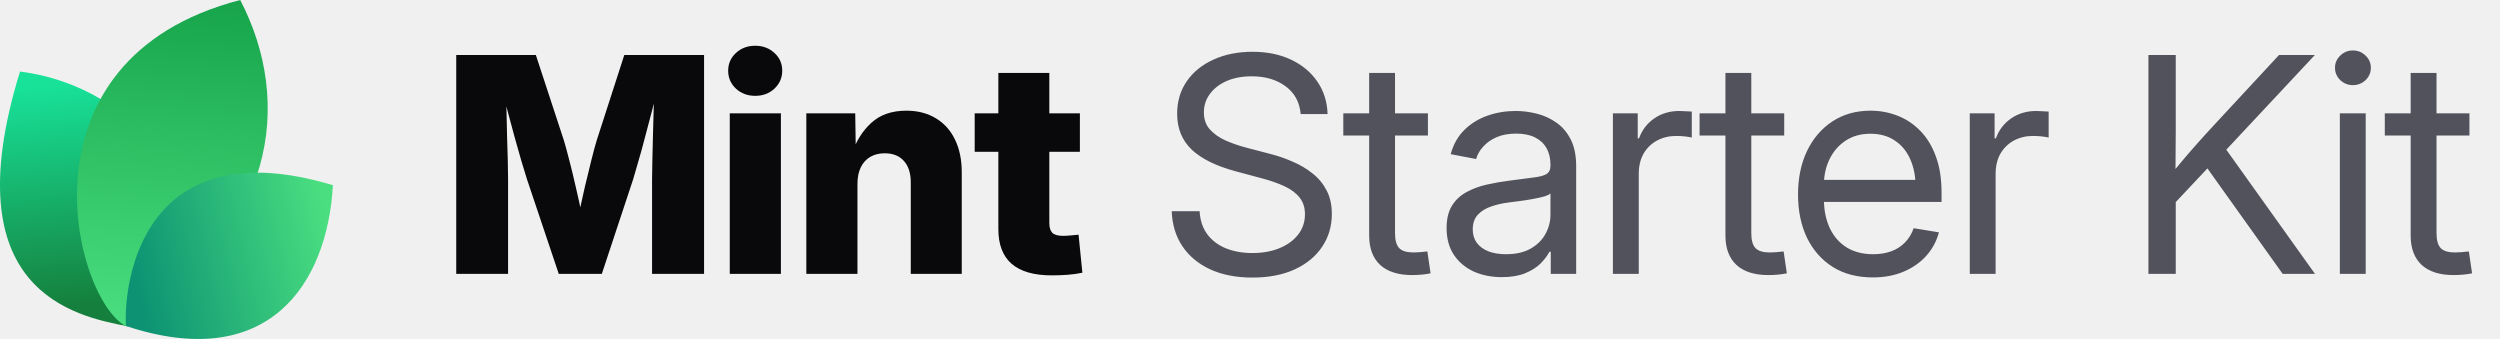
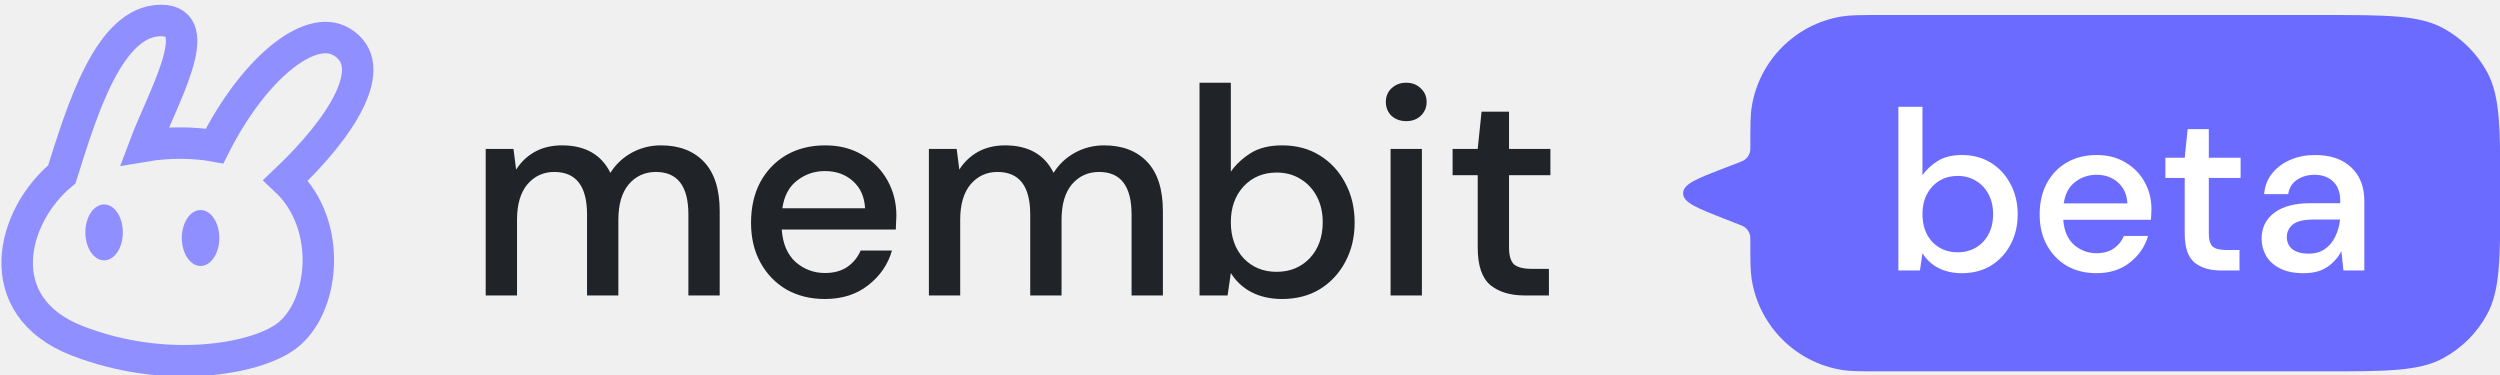
- <svg xmlns="http://www.w3.org/2000/svg" width="177" height="24" viewBox="0 0 177 24" fill="none">
-   <path d="M9.061 23.108C5.268 22.377 -3.391 20.627 1.417 5.064C9.634 6.099 16.973 14.064 9.061 23.108Z" fill="url(#paint0_linear_17557_2020)" />
-   <path d="M8.919 23.094C5.276 21.222 0.784 4.209 17.007 0C20.757 7.193 19.621 16.545 8.919 23.094Z" fill="url(#paint1_linear_17557_2020)" />
-   <path d="M8.914 23.079C8.735 19.882 10.159 9.085 23.57 13.111C23.181 20.123 18.984 26.418 8.914 23.079Z" fill="url(#paint2_linear_17557_2020)" />
-   <path d="M32.301 19.392V3.894H37.938L39.925 9.948C40.036 10.315 40.164 10.787 40.31 11.362C40.462 11.938 40.611 12.552 40.757 13.204C40.91 13.855 41.048 14.483 41.173 15.086C41.305 15.682 41.412 16.192 41.495 16.615H40.695C40.771 16.192 40.871 15.682 40.996 15.086C41.128 14.49 41.267 13.866 41.412 13.214C41.565 12.562 41.714 11.948 41.86 11.373C42.005 10.79 42.133 10.315 42.244 9.948L44.2 3.894H49.848V19.392H46.166V12.704C46.166 12.357 46.173 11.917 46.187 11.383C46.2 10.849 46.214 10.27 46.228 9.646C46.249 9.022 46.266 8.391 46.28 7.753C46.301 7.115 46.311 6.519 46.311 5.964H46.623C46.485 6.561 46.332 7.181 46.166 7.826C45.999 8.471 45.833 9.102 45.666 9.719C45.507 10.336 45.351 10.901 45.198 11.414C45.053 11.928 44.928 12.357 44.824 12.704L42.608 19.392H39.561L37.314 12.704C37.203 12.357 37.072 11.928 36.919 11.414C36.773 10.901 36.614 10.34 36.441 9.729C36.274 9.112 36.104 8.481 35.931 7.836C35.764 7.192 35.608 6.567 35.463 5.964H35.827C35.834 6.512 35.844 7.105 35.858 7.743C35.872 8.374 35.886 9.005 35.9 9.636C35.92 10.26 35.938 10.839 35.952 11.373C35.965 11.907 35.972 12.351 35.972 12.704V19.392H32.301ZM51.668 19.392V8.024H55.288V19.392H51.668ZM53.468 6.786C52.927 6.786 52.473 6.616 52.105 6.276C51.738 5.93 51.554 5.507 51.554 5.007C51.554 4.508 51.738 4.088 52.105 3.749C52.473 3.409 52.927 3.239 53.468 3.239C54.009 3.239 54.463 3.409 54.83 3.749C55.198 4.082 55.382 4.501 55.382 5.007C55.382 5.507 55.198 5.93 54.83 6.276C54.463 6.616 54.009 6.786 53.468 6.786ZM60.708 13.027V19.392H57.088V8.024H60.551L60.593 10.967H60.281C60.593 10.024 61.061 9.268 61.685 8.7C62.309 8.124 63.138 7.836 64.171 7.836C64.975 7.836 65.672 8.017 66.262 8.377C66.851 8.731 67.302 9.234 67.614 9.885C67.933 10.537 68.092 11.307 68.092 12.194V19.392H64.483V12.912C64.483 12.26 64.32 11.754 63.994 11.394C63.675 11.033 63.221 10.853 62.632 10.853C62.25 10.853 61.914 10.936 61.623 11.102C61.332 11.269 61.106 11.515 60.947 11.841C60.787 12.16 60.708 12.555 60.708 13.027ZM76.456 8.024V10.749H69.008V8.024H76.456ZM70.683 5.163H74.292V15.783C74.292 16.102 74.361 16.334 74.5 16.48C74.646 16.625 74.899 16.698 75.259 16.698C75.405 16.698 75.596 16.688 75.831 16.667C76.074 16.646 76.251 16.629 76.362 16.615L76.632 19.309C76.313 19.378 75.963 19.427 75.582 19.455C75.207 19.482 74.836 19.496 74.469 19.496C73.2 19.496 72.25 19.222 71.619 18.674C70.995 18.127 70.683 17.308 70.683 16.22V5.163Z" fill="#09090B" />
-   <path d="M88.667 19.652C87.523 19.652 86.528 19.458 85.682 19.07C84.843 18.681 84.188 18.137 83.716 17.437C83.245 16.736 82.992 15.908 82.957 14.951H84.933C84.968 15.596 85.148 16.14 85.474 16.584C85.8 17.021 86.24 17.354 86.795 17.582C87.35 17.804 87.974 17.915 88.667 17.915C89.388 17.915 90.026 17.801 90.581 17.572C91.143 17.343 91.583 17.024 91.902 16.615C92.228 16.199 92.391 15.717 92.391 15.169C92.391 14.698 92.266 14.306 92.017 13.994C91.767 13.675 91.413 13.408 90.956 13.193C90.498 12.978 89.954 12.787 89.323 12.621L87.502 12.132C86.123 11.765 85.082 11.255 84.382 10.603C83.689 9.944 83.342 9.095 83.342 8.055C83.342 7.174 83.571 6.404 84.028 5.746C84.486 5.087 85.117 4.577 85.921 4.217C86.726 3.849 87.645 3.666 88.678 3.666C89.718 3.666 90.63 3.853 91.413 4.227C92.204 4.602 92.824 5.122 93.275 5.787C93.726 6.446 93.965 7.209 93.993 8.076H92.089C92.013 7.23 91.656 6.574 91.018 6.11C90.387 5.638 89.586 5.403 88.615 5.403C87.95 5.403 87.36 5.513 86.847 5.735C86.341 5.957 85.946 6.262 85.661 6.651C85.377 7.032 85.235 7.469 85.235 7.961C85.235 8.447 85.377 8.849 85.661 9.168C85.946 9.48 86.317 9.74 86.774 9.948C87.232 10.149 87.724 10.319 88.251 10.457L89.884 10.884C90.439 11.023 90.977 11.206 91.496 11.435C92.023 11.657 92.495 11.934 92.911 12.267C93.334 12.593 93.67 12.995 93.92 13.474C94.17 13.945 94.294 14.504 94.294 15.149C94.294 16.015 94.066 16.788 93.608 17.468C93.157 18.148 92.512 18.681 91.673 19.07C90.834 19.458 89.832 19.652 88.667 19.652ZM101.097 8.024V9.594H95.106V8.024H101.097ZM96.937 5.163H98.767V16.521C98.767 17 98.865 17.347 99.059 17.562C99.26 17.77 99.6 17.874 100.078 17.874C100.21 17.874 100.366 17.867 100.546 17.853C100.733 17.832 100.903 17.815 101.056 17.801L101.285 19.351C101.097 19.392 100.886 19.423 100.65 19.444C100.414 19.465 100.189 19.475 99.974 19.475C98.996 19.475 98.244 19.236 97.717 18.758C97.197 18.272 96.937 17.579 96.937 16.677V5.163ZM106.33 19.621C105.595 19.621 104.932 19.489 104.343 19.226C103.754 18.955 103.285 18.564 102.939 18.05C102.592 17.53 102.419 16.896 102.419 16.147C102.419 15.495 102.547 14.965 102.804 14.556C103.06 14.146 103.403 13.828 103.833 13.599C104.263 13.363 104.742 13.186 105.269 13.068C105.796 12.95 106.333 12.857 106.881 12.787C107.574 12.69 108.132 12.617 108.555 12.569C108.978 12.52 109.287 12.441 109.481 12.33C109.675 12.212 109.772 12.014 109.772 11.737V11.654C109.772 11.203 109.679 10.815 109.492 10.489C109.311 10.163 109.041 9.91 108.68 9.729C108.32 9.549 107.872 9.459 107.338 9.459C106.805 9.459 106.34 9.546 105.945 9.719C105.556 9.892 105.241 10.118 104.998 10.395C104.755 10.665 104.593 10.953 104.509 11.258L102.71 10.915C102.897 10.222 103.22 9.65 103.677 9.199C104.135 8.748 104.679 8.412 105.31 8.19C105.941 7.968 106.607 7.857 107.307 7.857C107.8 7.857 108.295 7.92 108.795 8.044C109.301 8.169 109.765 8.381 110.188 8.679C110.611 8.97 110.951 9.369 111.208 9.875C111.464 10.374 111.593 11.005 111.593 11.768V19.392H109.793V17.822H109.7C109.568 18.085 109.363 18.359 109.086 18.643C108.809 18.921 108.444 19.153 107.994 19.34C107.543 19.527 106.988 19.621 106.33 19.621ZM106.621 17.998C107.321 17.998 107.904 17.867 108.368 17.603C108.84 17.333 109.19 16.986 109.419 16.563C109.654 16.133 109.772 15.682 109.772 15.211V13.692C109.703 13.769 109.554 13.841 109.325 13.911C109.096 13.973 108.829 14.032 108.524 14.088C108.226 14.143 107.921 14.192 107.609 14.233C107.304 14.275 107.033 14.309 106.798 14.337C106.354 14.393 105.938 14.49 105.549 14.628C105.168 14.76 104.86 14.954 104.624 15.211C104.388 15.467 104.27 15.811 104.27 16.241C104.27 16.615 104.367 16.934 104.561 17.198C104.762 17.461 105.04 17.662 105.393 17.801C105.747 17.933 106.156 17.998 106.621 17.998ZM114.193 19.392V8.024H115.951V9.792H116.045C116.253 9.209 116.61 8.741 117.116 8.388C117.622 8.034 118.219 7.857 118.905 7.857C119.058 7.857 119.217 7.864 119.384 7.878C119.55 7.885 119.682 7.892 119.779 7.899V9.74C119.716 9.719 119.578 9.695 119.363 9.667C119.155 9.639 118.922 9.625 118.666 9.625C118.174 9.625 117.726 9.733 117.324 9.948C116.922 10.163 116.603 10.471 116.367 10.874C116.138 11.276 116.024 11.758 116.024 12.319V19.392H114.193ZM126.322 8.024V9.594H120.33V8.024H126.322ZM122.161 5.163H123.992V16.521C123.992 17 124.089 17.347 124.283 17.562C124.484 17.77 124.824 17.874 125.302 17.874C125.434 17.874 125.59 17.867 125.77 17.853C125.958 17.832 126.127 17.815 126.28 17.801L126.509 19.351C126.322 19.392 126.11 19.423 125.874 19.444C125.639 19.465 125.413 19.475 125.198 19.475C124.221 19.475 123.468 19.236 122.941 18.758C122.421 18.272 122.161 17.579 122.161 16.677V5.163ZM132.604 19.642C131.502 19.642 130.555 19.396 129.765 18.903C128.974 18.404 128.364 17.714 127.934 16.834C127.511 15.946 127.3 14.927 127.3 13.775C127.3 12.611 127.511 11.584 127.934 10.697C128.364 9.802 128.964 9.102 129.734 8.596C130.51 8.089 131.408 7.836 132.428 7.836C133.1 7.836 133.738 7.954 134.341 8.19C134.952 8.426 135.489 8.783 135.954 9.261C136.425 9.74 136.793 10.343 137.056 11.071C137.327 11.792 137.462 12.645 137.462 13.63V14.296H128.433V12.735H136.463L135.631 13.297C135.631 12.541 135.506 11.876 135.257 11.3C135.007 10.725 134.643 10.277 134.165 9.958C133.686 9.632 133.107 9.469 132.428 9.469C131.748 9.469 131.162 9.632 130.67 9.958C130.177 10.284 129.796 10.725 129.526 11.279C129.262 11.827 129.13 12.441 129.13 13.12V14.046C129.13 14.864 129.273 15.572 129.557 16.168C129.841 16.757 130.243 17.211 130.763 17.53C131.283 17.842 131.901 17.998 132.615 17.998C133.093 17.998 133.523 17.929 133.905 17.79C134.293 17.645 134.619 17.433 134.882 17.156C135.153 16.879 135.354 16.546 135.486 16.157L137.275 16.449C137.108 17.08 136.81 17.634 136.38 18.113C135.95 18.591 135.413 18.966 134.768 19.236C134.123 19.507 133.402 19.642 132.604 19.642ZM139.459 19.392V8.024H141.217V9.792H141.311C141.519 9.209 141.876 8.741 142.382 8.388C142.888 8.034 143.485 7.857 144.171 7.857C144.324 7.857 144.483 7.864 144.649 7.878C144.816 7.885 144.948 7.892 145.045 7.899V9.74C144.982 9.719 144.844 9.695 144.629 9.667C144.421 9.639 144.188 9.625 143.932 9.625C143.439 9.625 142.992 9.733 142.59 9.948C142.188 10.163 141.869 10.471 141.633 10.874C141.404 11.276 141.29 11.758 141.29 12.319V19.392H139.459ZM153.429 14.961V12.715C153.783 12.257 154.136 11.82 154.49 11.404C154.844 10.981 155.204 10.565 155.572 10.156C155.939 9.74 156.314 9.327 156.695 8.918L161.355 3.894H163.893L157.277 10.967H157.184L153.429 14.961ZM152.108 19.392V3.894H154.043V9.241L154.022 12.559L154.043 13.505V19.392H152.108ZM161.615 19.392L155.967 11.477L157.173 9.969L163.903 19.392H161.615ZM165.661 19.392V8.024H167.492V19.392H165.661ZM166.587 6.027C166.24 6.027 165.942 5.909 165.692 5.673C165.443 5.43 165.318 5.139 165.318 4.799C165.318 4.459 165.443 4.172 165.692 3.936C165.942 3.693 166.24 3.572 166.587 3.572C166.934 3.572 167.232 3.693 167.482 3.936C167.731 4.172 167.856 4.459 167.856 4.799C167.856 5.139 167.731 5.43 167.482 5.673C167.232 5.909 166.934 6.027 166.587 6.027ZM174.836 8.024V9.594H168.844V8.024H174.836ZM170.675 5.163H172.506V16.521C172.506 17 172.603 17.347 172.797 17.562C172.998 17.77 173.338 17.874 173.816 17.874C173.948 17.874 174.104 17.867 174.284 17.853C174.472 17.832 174.641 17.815 174.794 17.801L175.023 19.351C174.836 19.392 174.624 19.423 174.388 19.444C174.153 19.465 173.927 19.475 173.712 19.475C172.735 19.475 171.982 19.236 171.455 18.758C170.935 18.272 170.675 17.579 170.675 16.677V5.163Z" fill="#52525C" />
+ <svg xmlns="http://www.w3.org/2000/svg" width="220" height="33" viewBox="0 0 220 33" fill="none">
+   <g clip-path="url(#clip0_1862_4893)">
+     <path d="M14.164 1.801C9.588 1.801 7.209 9.732 5.44 15.344C0.994 19.01 -1.027 26.936 6.772 29.98C14.572 33.023 22.418 31.608 25.14 29.628C28.571 27.133 29.351 19.802 25.14 15.863C30.014 11.245 33.622 5.74 30.014 3.657C27.245 2.058 22.323 6.034 18.881 12.849C17.214 12.538 14.896 12.477 12.714 12.849C14.271 8.688 18.318 1.801 14.164 1.801Z" stroke="#8F8FFF" stroke-width="2.769" />
+     <path d="M9.161 22.912C10.072 22.912 10.811 21.81 10.811 20.451C10.811 19.091 10.072 17.989 9.161 17.989C8.25 17.989 7.511 19.091 7.511 20.451C7.511 21.81 8.25 22.912 9.161 22.912Z" fill="#8F8FFF" />
+     <path d="M17.65 23.406C18.562 23.406 19.3 22.304 19.3 20.945C19.3 19.585 18.562 18.483 17.65 18.483C16.739 18.483 16 19.585 16 20.945C16 22.304 16.739 23.406 17.65 23.406Z" fill="#8F8FFF" />
+     <path d="M42.742 26V13.104H45.186L45.42 14.924C45.836 14.265 46.382 13.745 47.058 13.364C47.752 12.982 48.549 12.792 49.45 12.792C51.495 12.792 52.917 13.598 53.714 15.21C54.182 14.464 54.806 13.875 55.586 13.442C56.383 13.008 57.242 12.792 58.16 12.792C59.772 12.792 61.038 13.277 61.956 14.248C62.875 15.219 63.334 16.666 63.334 18.59V26H60.578V18.876C60.578 16.38 59.625 15.132 57.718 15.132C56.748 15.132 55.95 15.496 55.326 16.224C54.719 16.952 54.416 17.992 54.416 19.344V26H51.66V18.876C51.66 16.38 50.698 15.132 48.774 15.132C47.821 15.132 47.032 15.496 46.408 16.224C45.801 16.952 45.498 17.992 45.498 19.344V26H42.742ZM72.591 26.312C71.325 26.312 70.199 26.035 69.211 25.48C68.24 24.908 67.477 24.119 66.923 23.114C66.368 22.108 66.091 20.939 66.091 19.604C66.091 18.252 66.359 17.064 66.897 16.042C67.451 15.019 68.214 14.222 69.185 13.65C70.173 13.078 71.317 12.792 72.617 12.792C73.882 12.792 74.983 13.078 75.919 13.65C76.855 14.204 77.583 14.95 78.103 15.886C78.623 16.822 78.883 17.853 78.883 18.98C78.883 19.153 78.874 19.344 78.857 19.552C78.857 19.742 78.848 19.959 78.831 20.202H68.795C68.881 21.45 69.289 22.403 70.017 23.062C70.762 23.703 71.62 24.024 72.591 24.024C73.371 24.024 74.021 23.851 74.541 23.504C75.078 23.14 75.477 22.654 75.737 22.048H78.493C78.146 23.261 77.453 24.275 76.413 25.09C75.39 25.904 74.116 26.312 72.591 26.312ZM72.591 15.054C71.672 15.054 70.857 15.331 70.147 15.886C69.436 16.423 69.003 17.238 68.847 18.33H76.127C76.075 17.325 75.719 16.527 75.061 15.938C74.402 15.348 73.579 15.054 72.591 15.054ZM81.742 26V13.104H84.186L84.42 14.924C84.836 14.265 85.382 13.745 86.058 13.364C86.751 12.982 87.549 12.792 88.45 12.792C90.496 12.792 91.917 13.598 92.714 15.21C93.182 14.464 93.806 13.875 94.586 13.442C95.383 13.008 96.242 12.792 97.16 12.792C98.772 12.792 100.037 13.277 100.956 14.248C101.875 15.219 102.334 16.666 102.334 18.59V26H99.578V18.876C99.578 16.38 98.625 15.132 96.718 15.132C95.748 15.132 94.95 15.496 94.326 16.224C93.719 16.952 93.416 17.992 93.416 19.344V26H90.66V18.876C90.66 16.38 89.698 15.132 87.774 15.132C86.821 15.132 86.032 15.496 85.408 16.224C84.802 16.952 84.498 17.992 84.498 19.344V26H81.742ZM112.812 26.312C111.807 26.312 110.914 26.113 110.134 25.714C109.372 25.315 108.765 24.752 108.314 24.024L108.028 26H105.558V7.28H108.314V15.106C108.73 14.499 109.302 13.962 110.03 13.494C110.758 13.026 111.694 12.792 112.838 12.792C114.086 12.792 115.187 13.086 116.14 13.676C117.094 14.265 117.839 15.071 118.376 16.094C118.931 17.116 119.208 18.278 119.208 19.578C119.208 20.878 118.931 22.039 118.376 23.062C117.839 24.067 117.094 24.864 116.14 25.454C115.187 26.026 114.078 26.312 112.812 26.312ZM112.344 23.92C113.523 23.92 114.494 23.521 115.256 22.724C116.019 21.909 116.4 20.852 116.4 19.552C116.4 18.703 116.227 17.948 115.88 17.29C115.534 16.631 115.057 16.12 114.45 15.756C113.844 15.374 113.142 15.184 112.344 15.184C111.166 15.184 110.195 15.591 109.432 16.406C108.687 17.221 108.314 18.269 108.314 19.552C108.314 20.852 108.687 21.909 109.432 22.724C110.195 23.521 111.166 23.92 112.344 23.92ZM123.749 10.66C123.229 10.66 122.796 10.504 122.449 10.192C122.12 9.862 121.955 9.455 121.955 8.97C121.955 8.484 122.12 8.086 122.449 7.774C122.796 7.444 123.229 7.28 123.749 7.28C124.269 7.28 124.694 7.444 125.023 7.774C125.37 8.086 125.543 8.484 125.543 8.97C125.543 9.455 125.37 9.862 125.023 10.192C124.694 10.504 124.269 10.66 123.749 10.66ZM122.371 26V13.104H125.127V26H122.371ZM134.173 26C132.908 26 131.903 25.697 131.157 25.09C130.412 24.466 130.039 23.365 130.039 21.788V15.418H127.829V13.104H130.039L130.377 9.828H132.795V13.104H136.435V15.418H132.795V21.788C132.795 22.498 132.943 22.992 133.237 23.27C133.549 23.53 134.078 23.66 134.823 23.66H136.305V26H134.173Z" fill="#202327" />
+     <path d="M154.03 12.914C154.03 11.063 154.03 10.137 154.157 9.363C154.826 5.301 158.01 2.117 162.072 1.449C162.846 1.321 163.772 1.321 165.623 1.321H204.349C210.027 1.321 212.866 1.321 215.008 2.484C216.64 3.37 217.98 4.71 218.865 6.341C220.028 8.484 220.028 11.322 220.028 17C220.028 22.678 220.028 25.517 218.865 27.66C217.98 29.291 216.64 30.631 215.008 31.517C212.866 32.68 210.027 32.68 204.349 32.68H165.577C163.768 32.68 162.864 32.68 162.107 32.558C158.017 31.901 154.809 28.693 154.152 24.602C154.03 23.846 154.03 22.941 154.03 21.133C154.03 20.973 154.03 20.894 154.021 20.821C153.974 20.435 153.743 20.096 153.4 19.911C153.336 19.876 153.262 19.847 153.114 19.789L151.752 19.255C149.325 18.304 148.111 17.828 148.114 17.007C148.116 16.186 149.333 15.717 151.766 14.781L153.102 14.267C153.255 14.208 153.331 14.178 153.397 14.143C153.74 13.959 153.972 13.621 154.021 13.235C154.03 13.16 154.03 13.078 154.03 12.914Z" fill="#6B6BFF" />
+     <path d="M172.636 24.041C171.862 24.041 171.176 23.887 170.576 23.581C169.989 23.274 169.522 22.841 169.176 22.281L168.956 23.801H167.056V9.401H169.176V15.421C169.496 14.954 169.936 14.541 170.496 14.181C171.056 13.821 171.776 13.641 172.656 13.641C173.616 13.641 174.462 13.867 175.196 14.321C175.929 14.774 176.502 15.394 176.916 16.181C177.342 16.968 177.556 17.861 177.556 18.861C177.556 19.861 177.342 20.754 176.916 21.541C176.502 22.314 175.929 22.927 175.196 23.381C174.462 23.821 173.609 24.041 172.636 24.041ZM172.276 22.201C173.182 22.201 173.929 21.894 174.516 21.281C175.102 20.654 175.396 19.841 175.396 18.841C175.396 18.188 175.262 17.608 174.996 17.101C174.729 16.594 174.362 16.201 173.896 15.921C173.429 15.627 172.889 15.481 172.276 15.481C171.369 15.481 170.622 15.794 170.036 16.421C169.462 17.047 169.176 17.854 169.176 18.841C169.176 19.841 169.462 20.654 170.036 21.281C170.622 21.894 171.369 22.201 172.276 22.201ZM184.489 24.041C183.515 24.041 182.649 23.828 181.889 23.401C181.142 22.961 180.555 22.354 180.129 21.581C179.702 20.808 179.489 19.907 179.489 18.881C179.489 17.841 179.695 16.927 180.109 16.141C180.535 15.354 181.122 14.741 181.869 14.301C182.629 13.861 183.509 13.641 184.509 13.641C185.482 13.641 186.329 13.861 187.049 14.301C187.769 14.727 188.329 15.301 188.729 16.021C189.129 16.741 189.329 17.534 189.329 18.401C189.329 18.534 189.322 18.681 189.309 18.841C189.309 18.988 189.302 19.154 189.289 19.341H181.569C181.635 20.301 181.949 21.034 182.509 21.541C183.082 22.034 183.742 22.281 184.489 22.281C185.089 22.281 185.589 22.148 185.989 21.881C186.402 21.601 186.709 21.227 186.909 20.761H189.029C188.762 21.694 188.229 22.474 187.429 23.101C186.642 23.727 185.662 24.041 184.489 24.041ZM184.489 15.381C183.782 15.381 183.155 15.594 182.609 16.021C182.062 16.434 181.729 17.061 181.609 17.901H187.209C187.169 17.128 186.895 16.514 186.389 16.061C185.882 15.607 185.249 15.381 184.489 15.381ZM195.435 23.801C194.461 23.801 193.688 23.567 193.115 23.101C192.541 22.621 192.255 21.774 192.255 20.561V15.661H190.555V13.881H192.255L192.515 11.361H194.375V13.881H197.175V15.661H194.375V20.561C194.375 21.108 194.488 21.488 194.715 21.701C194.955 21.901 195.361 22.001 195.935 22.001H197.075V23.801H195.435ZM202.721 24.041C201.881 24.041 201.187 23.901 200.641 23.621C200.094 23.341 199.687 22.974 199.421 22.521C199.154 22.054 199.021 21.547 199.021 21.001C199.021 20.041 199.394 19.281 200.141 18.721C200.887 18.161 201.954 17.881 203.341 17.881H205.941V17.701C205.941 16.927 205.727 16.348 205.301 15.961C204.887 15.574 204.347 15.381 203.681 15.381C203.094 15.381 202.581 15.527 202.141 15.821C201.714 16.101 201.454 16.521 201.361 17.081H199.241C199.307 16.361 199.547 15.748 199.961 15.241C200.387 14.721 200.921 14.328 201.561 14.061C202.214 13.781 202.927 13.641 203.701 13.641C205.087 13.641 206.161 14.008 206.921 14.741C207.681 15.461 208.061 16.448 208.061 17.701V23.801H206.221L206.041 22.101C205.761 22.648 205.354 23.108 204.821 23.481C204.287 23.854 203.587 24.041 202.721 24.041ZM203.141 22.321C203.714 22.321 204.194 22.188 204.581 21.921C204.981 21.641 205.287 21.274 205.501 20.821C205.727 20.367 205.867 19.867 205.921 19.321H203.561C202.721 19.321 202.121 19.468 201.761 19.761C201.414 20.054 201.241 20.421 201.241 20.861C201.241 21.314 201.407 21.674 201.741 21.941C202.087 22.194 202.554 22.321 203.141 22.321Z" fill="white" />
+   </g>
  <defs>
-     <linearGradient id="paint0_linear_17557_2020" x1="3.776" y1="5.916" x2="5.232" y2="21.559" gradientUnits="userSpaceOnUse">
-       <stop stop-color="#18E299" />
-       <stop offset="1" stop-color="#15803D" />
-     </linearGradient>
-     <linearGradient id="paint1_linear_17557_2020" x1="12.171" y1="-0.718" x2="10.19" y2="22.983" gradientUnits="userSpaceOnUse">
-       <stop stop-color="#16A34A" />
-       <stop offset="1" stop-color="#4ADE80" />
-     </linearGradient>
-     <linearGradient id="paint2_linear_17557_2020" x1="23.133" y1="15.353" x2="9.338" y2="18.52" gradientUnits="userSpaceOnUse">
-       <stop stop-color="#4ADE80" />
-       <stop offset="1" stop-color="#0D9373" />
-     </linearGradient>
+     <clipPath id="clip0_1862_4893">
+       <rect width="220" height="33" fill="white" />
+     </clipPath>
  </defs>
</svg>
